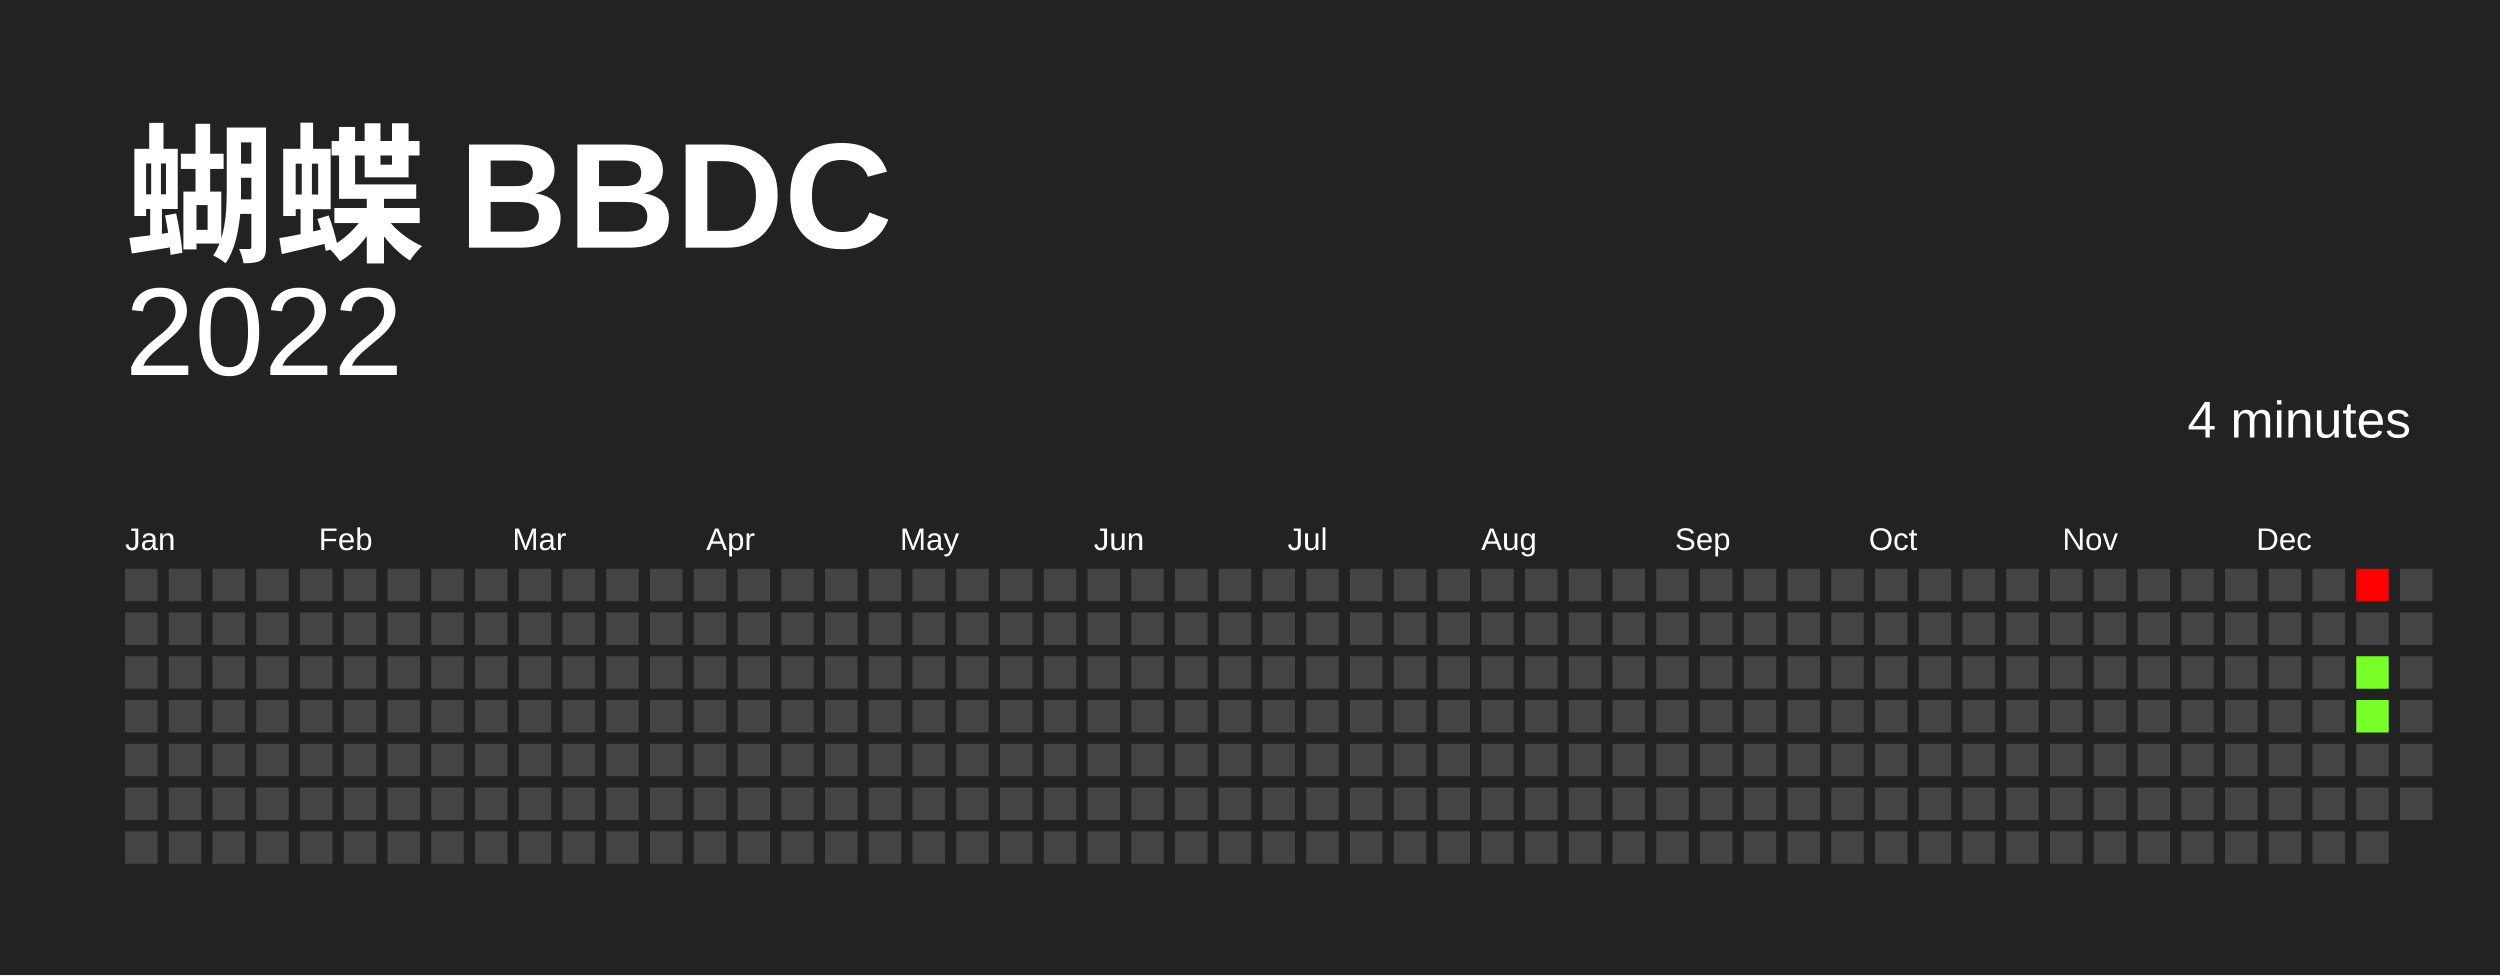
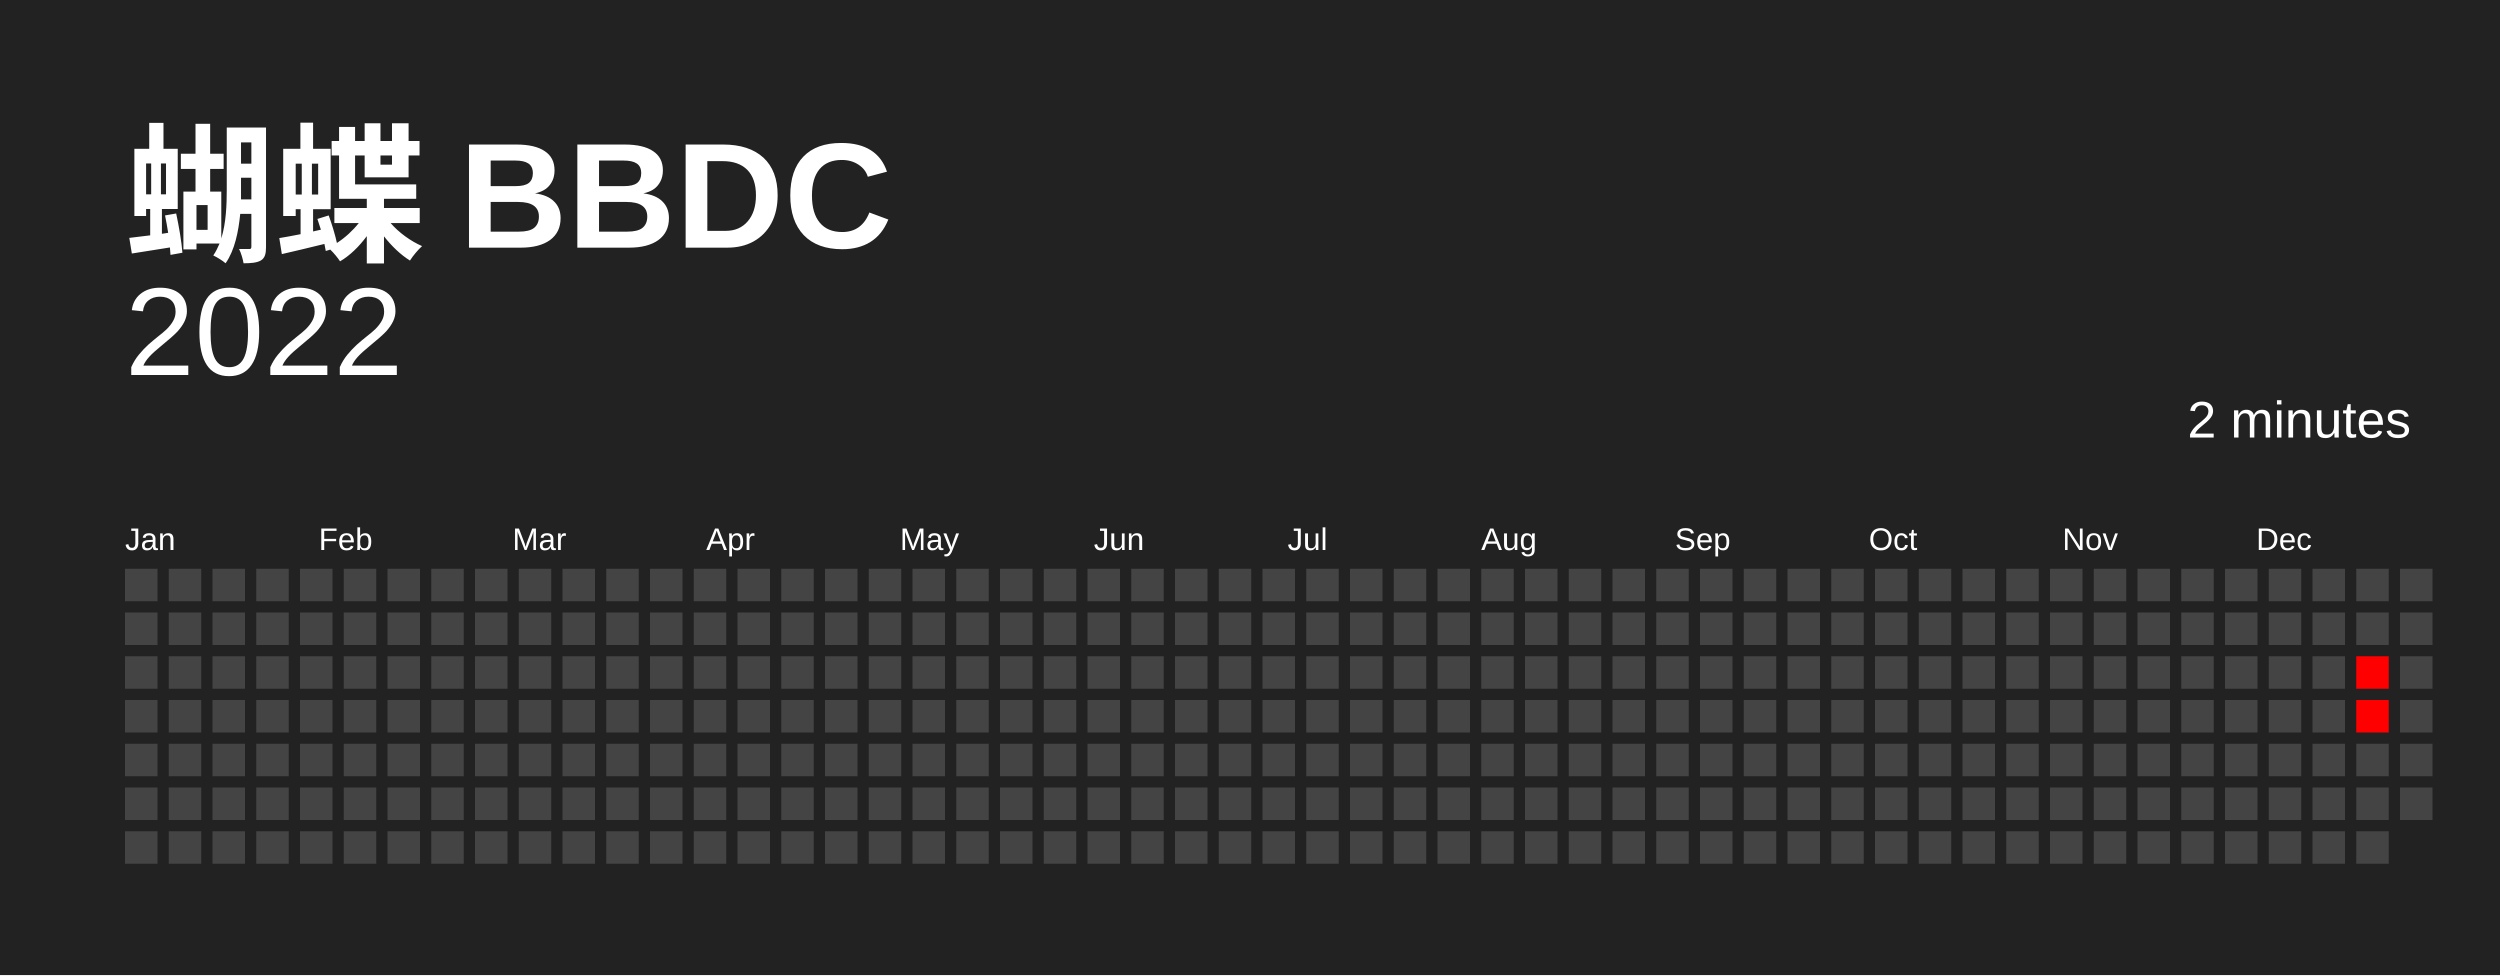
<svg xmlns="http://www.w3.org/2000/svg" baseProfile="full" height="78mm" version="1.1" viewBox="0,0,200,78" width="200mm">
  <defs />
  <rect fill="#222222" height="78" width="200" x="0" y="0" />
  <text fill="#FFFFFF" style="font-size:12px; font-family:Arial; font-weight:bold;" x="10" y="20">蝴蝶 BBDC</text>
  <text alignment-baseline="hanging" fill="#FFFFFF" style="font-size:10.0px; font-family:Arial;" x="10" y="30">2022</text>
-   <text alignment-baseline="hanging" fill="#FFFFFF" style="font-size:4.125px; font-family:Arial;" x="175" y="35">4 minutes</text>
+   <text alignment-baseline="hanging" fill="#FFFFFF" style="font-size:4.125px; font-family:Arial;" x="175" y="35">2 minutes</text>
  <text fill="#FFFFFF" style="font-size:2.5px; font-family:Arial" x="10.0" y="44">Jan</text>
  <text fill="#FFFFFF" style="font-size:2.5px; font-family:Arial" x="25.5" y="44">Feb</text>
  <text fill="#FFFFFF" style="font-size:2.5px; font-family:Arial" x="41.0" y="44">Mar</text>
  <text fill="#FFFFFF" style="font-size:2.5px; font-family:Arial" x="56.5" y="44">Apr</text>
  <text fill="#FFFFFF" style="font-size:2.5px; font-family:Arial" x="72.0" y="44">May</text>
  <text fill="#FFFFFF" style="font-size:2.5px; font-family:Arial" x="87.5" y="44">Jun</text>
  <text fill="#FFFFFF" style="font-size:2.5px; font-family:Arial" x="103.0" y="44">Jul</text>
  <text fill="#FFFFFF" style="font-size:2.5px; font-family:Arial" x="118.5" y="44">Aug</text>
  <text fill="#FFFFFF" style="font-size:2.5px; font-family:Arial" x="134.0" y="44">Sep</text>
  <text fill="#FFFFFF" style="font-size:2.5px; font-family:Arial" x="149.5" y="44">Oct</text>
  <text fill="#FFFFFF" style="font-size:2.5px; font-family:Arial" x="165.0" y="44">Nov</text>
  <text fill="#FFFFFF" style="font-size:2.5px; font-family:Arial" x="180.5" y="44">Dec</text>
  <rect fill="#444444" height="2.6" width="2.6" x="10.0" y="45.5" />
  <rect fill="#444444" height="2.6" width="2.6" x="10.0" y="49.0" />
  <rect fill="#444444" height="2.6" width="2.6" x="10.0" y="52.5" />
  <rect fill="#444444" height="2.6" width="2.6" x="10.0" y="56.0" />
  <rect fill="#444444" height="2.6" width="2.6" x="10.0" y="59.5" />
  <rect fill="#444444" height="2.6" width="2.6" x="10.0" y="63.0" />
  <rect fill="#444444" height="2.6" width="2.6" x="10.0" y="66.5" />
  <rect fill="#444444" height="2.6" width="2.6" x="13.5" y="45.5" />
  <rect fill="#444444" height="2.6" width="2.6" x="13.5" y="49.0" />
  <rect fill="#444444" height="2.6" width="2.6" x="13.5" y="52.5" />
  <rect fill="#444444" height="2.6" width="2.6" x="13.5" y="56.0" />
  <rect fill="#444444" height="2.6" width="2.6" x="13.5" y="59.5" />
  <rect fill="#444444" height="2.6" width="2.6" x="13.5" y="63.0" />
  <rect fill="#444444" height="2.6" width="2.6" x="13.5" y="66.5" />
  <rect fill="#444444" height="2.6" width="2.6" x="17.0" y="45.5" />
  <rect fill="#444444" height="2.6" width="2.6" x="17.0" y="49.0" />
  <rect fill="#444444" height="2.6" width="2.6" x="17.0" y="52.5" />
  <rect fill="#444444" height="2.6" width="2.6" x="17.0" y="56.0" />
  <rect fill="#444444" height="2.6" width="2.6" x="17.0" y="59.5" />
  <rect fill="#444444" height="2.6" width="2.6" x="17.0" y="63.0" />
  <rect fill="#444444" height="2.6" width="2.6" x="17.0" y="66.5" />
  <rect fill="#444444" height="2.6" width="2.6" x="20.5" y="45.5" />
  <rect fill="#444444" height="2.6" width="2.6" x="20.5" y="49.0" />
  <rect fill="#444444" height="2.6" width="2.6" x="20.5" y="52.5" />
  <rect fill="#444444" height="2.6" width="2.6" x="20.5" y="56.0" />
  <rect fill="#444444" height="2.6" width="2.6" x="20.5" y="59.5" />
  <rect fill="#444444" height="2.6" width="2.6" x="20.5" y="63.0" />
  <rect fill="#444444" height="2.6" width="2.6" x="20.5" y="66.5" />
  <rect fill="#444444" height="2.6" width="2.6" x="24.0" y="45.5" />
  <rect fill="#444444" height="2.6" width="2.6" x="24.0" y="49.0" />
  <rect fill="#444444" height="2.6" width="2.6" x="24.0" y="52.5" />
  <rect fill="#444444" height="2.6" width="2.6" x="24.0" y="56.0" />
  <rect fill="#444444" height="2.6" width="2.6" x="24.0" y="59.5" />
  <rect fill="#444444" height="2.6" width="2.6" x="24.0" y="63.0" />
  <rect fill="#444444" height="2.6" width="2.6" x="24.0" y="66.5" />
  <rect fill="#444444" height="2.6" width="2.6" x="27.5" y="45.5" />
  <rect fill="#444444" height="2.6" width="2.6" x="27.5" y="49.0" />
  <rect fill="#444444" height="2.6" width="2.6" x="27.5" y="52.5" />
  <rect fill="#444444" height="2.6" width="2.6" x="27.5" y="56.0" />
  <rect fill="#444444" height="2.6" width="2.6" x="27.5" y="59.5" />
  <rect fill="#444444" height="2.6" width="2.6" x="27.5" y="63.0" />
  <rect fill="#444444" height="2.6" width="2.6" x="27.5" y="66.5" />
  <rect fill="#444444" height="2.6" width="2.6" x="31.0" y="45.5" />
  <rect fill="#444444" height="2.6" width="2.6" x="31.0" y="49.0" />
  <rect fill="#444444" height="2.6" width="2.6" x="31.0" y="52.5" />
  <rect fill="#444444" height="2.6" width="2.6" x="31.0" y="56.0" />
  <rect fill="#444444" height="2.6" width="2.6" x="31.0" y="59.5" />
  <rect fill="#444444" height="2.6" width="2.6" x="31.0" y="63.0" />
  <rect fill="#444444" height="2.6" width="2.6" x="31.0" y="66.5" />
  <rect fill="#444444" height="2.6" width="2.6" x="34.5" y="45.5" />
  <rect fill="#444444" height="2.6" width="2.6" x="34.5" y="49.0" />
  <rect fill="#444444" height="2.6" width="2.6" x="34.5" y="52.5" />
  <rect fill="#444444" height="2.6" width="2.6" x="34.5" y="56.0" />
  <rect fill="#444444" height="2.6" width="2.6" x="34.5" y="59.5" />
  <rect fill="#444444" height="2.6" width="2.6" x="34.5" y="63.0" />
  <rect fill="#444444" height="2.6" width="2.6" x="34.5" y="66.5" />
  <rect fill="#444444" height="2.6" width="2.6" x="38.0" y="45.5" />
  <rect fill="#444444" height="2.6" width="2.6" x="38.0" y="49.0" />
  <rect fill="#444444" height="2.6" width="2.6" x="38.0" y="52.5" />
  <rect fill="#444444" height="2.6" width="2.6" x="38.0" y="56.0" />
  <rect fill="#444444" height="2.6" width="2.6" x="38.0" y="59.5" />
  <rect fill="#444444" height="2.6" width="2.6" x="38.0" y="63.0" />
  <rect fill="#444444" height="2.6" width="2.6" x="38.0" y="66.5" />
  <rect fill="#444444" height="2.6" width="2.6" x="41.5" y="45.5" />
  <rect fill="#444444" height="2.6" width="2.6" x="41.5" y="49.0" />
  <rect fill="#444444" height="2.6" width="2.6" x="41.5" y="52.5" />
  <rect fill="#444444" height="2.6" width="2.6" x="41.5" y="56.0" />
  <rect fill="#444444" height="2.6" width="2.6" x="41.5" y="59.5" />
  <rect fill="#444444" height="2.6" width="2.6" x="41.5" y="63.0" />
  <rect fill="#444444" height="2.6" width="2.6" x="41.5" y="66.5" />
  <rect fill="#444444" height="2.6" width="2.6" x="45.0" y="45.5" />
  <rect fill="#444444" height="2.6" width="2.6" x="45.0" y="49.0" />
  <rect fill="#444444" height="2.6" width="2.6" x="45.0" y="52.5" />
  <rect fill="#444444" height="2.6" width="2.6" x="45.0" y="56.0" />
  <rect fill="#444444" height="2.6" width="2.6" x="45.0" y="59.5" />
  <rect fill="#444444" height="2.6" width="2.6" x="45.0" y="63.0" />
  <rect fill="#444444" height="2.6" width="2.6" x="45.0" y="66.5" />
  <rect fill="#444444" height="2.6" width="2.6" x="48.5" y="45.5" />
  <rect fill="#444444" height="2.6" width="2.6" x="48.5" y="49.0" />
  <rect fill="#444444" height="2.6" width="2.6" x="48.5" y="52.5" />
  <rect fill="#444444" height="2.6" width="2.6" x="48.5" y="56.0" />
  <rect fill="#444444" height="2.6" width="2.6" x="48.5" y="59.5" />
  <rect fill="#444444" height="2.6" width="2.6" x="48.5" y="63.0" />
  <rect fill="#444444" height="2.6" width="2.6" x="48.5" y="66.5" />
  <rect fill="#444444" height="2.6" width="2.6" x="52.0" y="45.5" />
  <rect fill="#444444" height="2.6" width="2.6" x="52.0" y="49.0" />
  <rect fill="#444444" height="2.6" width="2.6" x="52.0" y="52.5" />
  <rect fill="#444444" height="2.6" width="2.6" x="52.0" y="56.0" />
  <rect fill="#444444" height="2.6" width="2.6" x="52.0" y="59.5" />
  <rect fill="#444444" height="2.6" width="2.6" x="52.0" y="63.0" />
  <rect fill="#444444" height="2.6" width="2.6" x="52.0" y="66.5" />
  <rect fill="#444444" height="2.6" width="2.6" x="55.5" y="45.5" />
  <rect fill="#444444" height="2.6" width="2.6" x="55.5" y="49.0" />
  <rect fill="#444444" height="2.6" width="2.6" x="55.5" y="52.5" />
  <rect fill="#444444" height="2.6" width="2.6" x="55.5" y="56.0" />
  <rect fill="#444444" height="2.6" width="2.6" x="55.5" y="59.5" />
  <rect fill="#444444" height="2.6" width="2.6" x="55.5" y="63.0" />
  <rect fill="#444444" height="2.6" width="2.6" x="55.5" y="66.5" />
  <rect fill="#444444" height="2.6" width="2.6" x="59.0" y="45.5" />
  <rect fill="#444444" height="2.6" width="2.6" x="59.0" y="49.0" />
  <rect fill="#444444" height="2.6" width="2.6" x="59.0" y="52.5" />
  <rect fill="#444444" height="2.6" width="2.6" x="59.0" y="56.0" />
  <rect fill="#444444" height="2.6" width="2.6" x="59.0" y="59.5" />
  <rect fill="#444444" height="2.6" width="2.6" x="59.0" y="63.0" />
  <rect fill="#444444" height="2.6" width="2.6" x="59.0" y="66.5" />
  <rect fill="#444444" height="2.6" width="2.6" x="62.5" y="45.5" />
  <rect fill="#444444" height="2.6" width="2.6" x="62.5" y="49.0" />
  <rect fill="#444444" height="2.6" width="2.6" x="62.5" y="52.5" />
  <rect fill="#444444" height="2.6" width="2.6" x="62.5" y="56.0" />
  <rect fill="#444444" height="2.6" width="2.6" x="62.5" y="59.5" />
  <rect fill="#444444" height="2.6" width="2.6" x="62.5" y="63.0" />
  <rect fill="#444444" height="2.6" width="2.6" x="62.5" y="66.5" />
  <rect fill="#444444" height="2.6" width="2.6" x="66.0" y="45.5" />
  <rect fill="#444444" height="2.6" width="2.6" x="66.0" y="49.0" />
  <rect fill="#444444" height="2.6" width="2.6" x="66.0" y="52.5" />
  <rect fill="#444444" height="2.6" width="2.6" x="66.0" y="56.0" />
  <rect fill="#444444" height="2.6" width="2.6" x="66.0" y="59.5" />
  <rect fill="#444444" height="2.6" width="2.6" x="66.0" y="63.0" />
  <rect fill="#444444" height="2.6" width="2.6" x="66.0" y="66.5" />
  <rect fill="#444444" height="2.6" width="2.6" x="69.5" y="45.5" />
  <rect fill="#444444" height="2.6" width="2.6" x="69.5" y="49.0" />
  <rect fill="#444444" height="2.6" width="2.6" x="69.5" y="52.5" />
  <rect fill="#444444" height="2.6" width="2.6" x="69.5" y="56.0" />
  <rect fill="#444444" height="2.6" width="2.6" x="69.5" y="59.5" />
  <rect fill="#444444" height="2.6" width="2.6" x="69.5" y="63.0" />
  <rect fill="#444444" height="2.6" width="2.6" x="69.5" y="66.5" />
  <rect fill="#444444" height="2.6" width="2.6" x="73.0" y="45.5" />
  <rect fill="#444444" height="2.6" width="2.6" x="73.0" y="49.0" />
  <rect fill="#444444" height="2.6" width="2.6" x="73.0" y="52.5" />
  <rect fill="#444444" height="2.6" width="2.6" x="73.0" y="56.0" />
  <rect fill="#444444" height="2.6" width="2.6" x="73.0" y="59.5" />
  <rect fill="#444444" height="2.6" width="2.6" x="73.0" y="63.0" />
  <rect fill="#444444" height="2.6" width="2.6" x="73.0" y="66.5" />
  <rect fill="#444444" height="2.6" width="2.6" x="76.5" y="45.5" />
  <rect fill="#444444" height="2.6" width="2.6" x="76.5" y="49.0" />
  <rect fill="#444444" height="2.6" width="2.6" x="76.5" y="52.5" />
  <rect fill="#444444" height="2.6" width="2.6" x="76.5" y="56.0" />
  <rect fill="#444444" height="2.6" width="2.6" x="76.5" y="59.5" />
  <rect fill="#444444" height="2.6" width="2.6" x="76.5" y="63.0" />
  <rect fill="#444444" height="2.6" width="2.6" x="76.5" y="66.5" />
  <rect fill="#444444" height="2.6" width="2.6" x="80.0" y="45.5" />
  <rect fill="#444444" height="2.6" width="2.6" x="80.0" y="49.0" />
  <rect fill="#444444" height="2.6" width="2.6" x="80.0" y="52.5" />
  <rect fill="#444444" height="2.6" width="2.6" x="80.0" y="56.0" />
  <rect fill="#444444" height="2.6" width="2.6" x="80.0" y="59.5" />
  <rect fill="#444444" height="2.6" width="2.6" x="80.0" y="63.0" />
  <rect fill="#444444" height="2.6" width="2.6" x="80.0" y="66.5" />
  <rect fill="#444444" height="2.6" width="2.6" x="83.5" y="45.5" />
  <rect fill="#444444" height="2.6" width="2.6" x="83.5" y="49.0" />
  <rect fill="#444444" height="2.6" width="2.6" x="83.5" y="52.5" />
  <rect fill="#444444" height="2.6" width="2.6" x="83.5" y="56.0" />
  <rect fill="#444444" height="2.6" width="2.6" x="83.5" y="59.5" />
  <rect fill="#444444" height="2.6" width="2.6" x="83.5" y="63.0" />
  <rect fill="#444444" height="2.6" width="2.6" x="83.5" y="66.5" />
  <rect fill="#444444" height="2.6" width="2.6" x="87.0" y="45.5" />
  <rect fill="#444444" height="2.6" width="2.6" x="87.0" y="49.0" />
  <rect fill="#444444" height="2.6" width="2.6" x="87.0" y="52.5" />
  <rect fill="#444444" height="2.6" width="2.6" x="87.0" y="56.0" />
  <rect fill="#444444" height="2.6" width="2.6" x="87.0" y="59.5" />
  <rect fill="#444444" height="2.6" width="2.6" x="87.0" y="63.0" />
  <rect fill="#444444" height="2.6" width="2.6" x="87.0" y="66.5" />
  <rect fill="#444444" height="2.6" width="2.6" x="90.5" y="45.5" />
  <rect fill="#444444" height="2.6" width="2.6" x="90.5" y="49.0" />
  <rect fill="#444444" height="2.6" width="2.6" x="90.5" y="52.5" />
  <rect fill="#444444" height="2.6" width="2.6" x="90.5" y="56.0" />
  <rect fill="#444444" height="2.6" width="2.6" x="90.5" y="59.5" />
  <rect fill="#444444" height="2.6" width="2.6" x="90.5" y="63.0" />
  <rect fill="#444444" height="2.6" width="2.6" x="90.5" y="66.5" />
  <rect fill="#444444" height="2.6" width="2.6" x="94.0" y="45.5" />
  <rect fill="#444444" height="2.6" width="2.6" x="94.0" y="49.0" />
  <rect fill="#444444" height="2.6" width="2.6" x="94.0" y="52.5" />
  <rect fill="#444444" height="2.6" width="2.6" x="94.0" y="56.0" />
  <rect fill="#444444" height="2.6" width="2.6" x="94.0" y="59.5" />
  <rect fill="#444444" height="2.6" width="2.6" x="94.0" y="63.0" />
  <rect fill="#444444" height="2.6" width="2.6" x="94.0" y="66.5" />
  <rect fill="#444444" height="2.6" width="2.6" x="97.5" y="45.5" />
  <rect fill="#444444" height="2.6" width="2.6" x="97.5" y="49.0" />
  <rect fill="#444444" height="2.6" width="2.6" x="97.5" y="52.5" />
  <rect fill="#444444" height="2.6" width="2.6" x="97.5" y="56.0" />
  <rect fill="#444444" height="2.6" width="2.6" x="97.5" y="59.5" />
  <rect fill="#444444" height="2.6" width="2.6" x="97.5" y="63.0" />
  <rect fill="#444444" height="2.6" width="2.6" x="97.5" y="66.5" />
  <rect fill="#444444" height="2.6" width="2.6" x="101.0" y="45.5" />
  <rect fill="#444444" height="2.6" width="2.6" x="101.0" y="49.0" />
  <rect fill="#444444" height="2.6" width="2.6" x="101.0" y="52.5" />
  <rect fill="#444444" height="2.6" width="2.6" x="101.0" y="56.0" />
  <rect fill="#444444" height="2.6" width="2.6" x="101.0" y="59.5" />
  <rect fill="#444444" height="2.6" width="2.6" x="101.0" y="63.0" />
  <rect fill="#444444" height="2.6" width="2.6" x="101.0" y="66.5" />
  <rect fill="#444444" height="2.6" width="2.6" x="104.5" y="45.5" />
  <rect fill="#444444" height="2.6" width="2.6" x="104.5" y="49.0" />
  <rect fill="#444444" height="2.6" width="2.6" x="104.5" y="52.5" />
  <rect fill="#444444" height="2.6" width="2.6" x="104.5" y="56.0" />
  <rect fill="#444444" height="2.6" width="2.6" x="104.5" y="59.5" />
  <rect fill="#444444" height="2.6" width="2.6" x="104.5" y="63.0" />
  <rect fill="#444444" height="2.6" width="2.6" x="104.5" y="66.5" />
  <rect fill="#444444" height="2.6" width="2.6" x="108.0" y="45.5" />
  <rect fill="#444444" height="2.6" width="2.6" x="108.0" y="49.0" />
  <rect fill="#444444" height="2.6" width="2.6" x="108.0" y="52.5" />
  <rect fill="#444444" height="2.6" width="2.6" x="108.0" y="56.0" />
  <rect fill="#444444" height="2.6" width="2.6" x="108.0" y="59.5" />
  <rect fill="#444444" height="2.6" width="2.6" x="108.0" y="63.0" />
  <rect fill="#444444" height="2.6" width="2.6" x="108.0" y="66.5" />
  <rect fill="#444444" height="2.6" width="2.6" x="111.5" y="45.5" />
  <rect fill="#444444" height="2.6" width="2.6" x="111.5" y="49.0" />
  <rect fill="#444444" height="2.6" width="2.6" x="111.5" y="52.5" />
  <rect fill="#444444" height="2.6" width="2.6" x="111.5" y="56.0" />
  <rect fill="#444444" height="2.6" width="2.6" x="111.5" y="59.5" />
  <rect fill="#444444" height="2.6" width="2.6" x="111.5" y="63.0" />
  <rect fill="#444444" height="2.6" width="2.6" x="111.5" y="66.5" />
  <rect fill="#444444" height="2.6" width="2.6" x="115.0" y="45.5" />
  <rect fill="#444444" height="2.6" width="2.6" x="115.0" y="49.0" />
  <rect fill="#444444" height="2.6" width="2.6" x="115.0" y="52.5" />
  <rect fill="#444444" height="2.6" width="2.6" x="115.0" y="56.0" />
  <rect fill="#444444" height="2.6" width="2.6" x="115.0" y="59.5" />
  <rect fill="#444444" height="2.6" width="2.6" x="115.0" y="63.0" />
  <rect fill="#444444" height="2.6" width="2.6" x="115.0" y="66.5" />
  <rect fill="#444444" height="2.6" width="2.6" x="118.5" y="45.5" />
  <rect fill="#444444" height="2.6" width="2.6" x="118.5" y="49.0" />
  <rect fill="#444444" height="2.6" width="2.6" x="118.5" y="52.5" />
  <rect fill="#444444" height="2.6" width="2.6" x="118.5" y="56.0" />
  <rect fill="#444444" height="2.6" width="2.6" x="118.5" y="59.5" />
  <rect fill="#444444" height="2.6" width="2.6" x="118.5" y="63.0" />
  <rect fill="#444444" height="2.6" width="2.6" x="118.5" y="66.5" />
  <rect fill="#444444" height="2.6" width="2.6" x="122.0" y="45.5" />
  <rect fill="#444444" height="2.6" width="2.6" x="122.0" y="49.0" />
  <rect fill="#444444" height="2.6" width="2.6" x="122.0" y="52.5" />
  <rect fill="#444444" height="2.6" width="2.6" x="122.0" y="56.0" />
  <rect fill="#444444" height="2.6" width="2.6" x="122.0" y="59.5" />
  <rect fill="#444444" height="2.6" width="2.6" x="122.0" y="63.0" />
  <rect fill="#444444" height="2.6" width="2.6" x="122.0" y="66.5" />
  <rect fill="#444444" height="2.6" width="2.6" x="125.5" y="45.5" />
  <rect fill="#444444" height="2.6" width="2.6" x="125.5" y="49.0" />
  <rect fill="#444444" height="2.6" width="2.6" x="125.5" y="52.5" />
  <rect fill="#444444" height="2.6" width="2.6" x="125.5" y="56.0" />
  <rect fill="#444444" height="2.6" width="2.6" x="125.5" y="59.5" />
  <rect fill="#444444" height="2.6" width="2.6" x="125.5" y="63.0" />
  <rect fill="#444444" height="2.6" width="2.6" x="125.5" y="66.5" />
  <rect fill="#444444" height="2.6" width="2.6" x="129.0" y="45.5" />
  <rect fill="#444444" height="2.6" width="2.6" x="129.0" y="49.0" />
  <rect fill="#444444" height="2.6" width="2.6" x="129.0" y="52.5" />
  <rect fill="#444444" height="2.6" width="2.6" x="129.0" y="56.0" />
  <rect fill="#444444" height="2.6" width="2.6" x="129.0" y="59.5" />
  <rect fill="#444444" height="2.6" width="2.6" x="129.0" y="63.0" />
  <rect fill="#444444" height="2.6" width="2.6" x="129.0" y="66.5" />
  <rect fill="#444444" height="2.6" width="2.6" x="132.5" y="45.5" />
  <rect fill="#444444" height="2.6" width="2.6" x="132.5" y="49.0" />
  <rect fill="#444444" height="2.6" width="2.6" x="132.5" y="52.5" />
  <rect fill="#444444" height="2.6" width="2.6" x="132.5" y="56.0" />
  <rect fill="#444444" height="2.6" width="2.6" x="132.5" y="59.5" />
  <rect fill="#444444" height="2.6" width="2.6" x="132.5" y="63.0" />
  <rect fill="#444444" height="2.6" width="2.6" x="132.5" y="66.5" />
  <rect fill="#444444" height="2.6" width="2.6" x="136.0" y="45.5" />
  <rect fill="#444444" height="2.6" width="2.6" x="136.0" y="49.0" />
  <rect fill="#444444" height="2.6" width="2.6" x="136.0" y="52.5" />
  <rect fill="#444444" height="2.6" width="2.6" x="136.0" y="56.0" />
  <rect fill="#444444" height="2.6" width="2.6" x="136.0" y="59.5" />
  <rect fill="#444444" height="2.6" width="2.6" x="136.0" y="63.0" />
  <rect fill="#444444" height="2.6" width="2.6" x="136.0" y="66.5" />
  <rect fill="#444444" height="2.6" width="2.6" x="139.5" y="45.5" />
  <rect fill="#444444" height="2.6" width="2.6" x="139.5" y="49.0" />
  <rect fill="#444444" height="2.6" width="2.6" x="139.5" y="52.5" />
  <rect fill="#444444" height="2.6" width="2.6" x="139.5" y="56.0" />
  <rect fill="#444444" height="2.6" width="2.6" x="139.5" y="59.5" />
  <rect fill="#444444" height="2.6" width="2.6" x="139.5" y="63.0" />
  <rect fill="#444444" height="2.6" width="2.6" x="139.5" y="66.5" />
  <rect fill="#444444" height="2.6" width="2.6" x="143.0" y="45.5" />
  <rect fill="#444444" height="2.6" width="2.6" x="143.0" y="49.0" />
  <rect fill="#444444" height="2.6" width="2.6" x="143.0" y="52.5" />
  <rect fill="#444444" height="2.6" width="2.6" x="143.0" y="56.0" />
  <rect fill="#444444" height="2.6" width="2.6" x="143.0" y="59.5" />
  <rect fill="#444444" height="2.6" width="2.6" x="143.0" y="63.0" />
  <rect fill="#444444" height="2.6" width="2.6" x="143.0" y="66.5" />
  <rect fill="#444444" height="2.6" width="2.6" x="146.5" y="45.5" />
  <rect fill="#444444" height="2.6" width="2.6" x="146.5" y="49.0" />
  <rect fill="#444444" height="2.6" width="2.6" x="146.5" y="52.5" />
  <rect fill="#444444" height="2.6" width="2.6" x="146.5" y="56.0" />
  <rect fill="#444444" height="2.6" width="2.6" x="146.5" y="59.5" />
  <rect fill="#444444" height="2.6" width="2.6" x="146.5" y="63.0" />
  <rect fill="#444444" height="2.6" width="2.6" x="146.5" y="66.5" />
  <rect fill="#444444" height="2.6" width="2.6" x="150.0" y="45.5" />
  <rect fill="#444444" height="2.6" width="2.6" x="150.0" y="49.0" />
  <rect fill="#444444" height="2.6" width="2.6" x="150.0" y="52.5" />
  <rect fill="#444444" height="2.6" width="2.6" x="150.0" y="56.0" />
  <rect fill="#444444" height="2.6" width="2.6" x="150.0" y="59.5" />
  <rect fill="#444444" height="2.6" width="2.6" x="150.0" y="63.0" />
  <rect fill="#444444" height="2.6" width="2.6" x="150.0" y="66.5" />
  <rect fill="#444444" height="2.6" width="2.6" x="153.5" y="45.5" />
  <rect fill="#444444" height="2.6" width="2.6" x="153.5" y="49.0" />
  <rect fill="#444444" height="2.6" width="2.6" x="153.5" y="52.5" />
  <rect fill="#444444" height="2.6" width="2.6" x="153.5" y="56.0" />
  <rect fill="#444444" height="2.6" width="2.6" x="153.5" y="59.5" />
  <rect fill="#444444" height="2.6" width="2.6" x="153.5" y="63.0" />
  <rect fill="#444444" height="2.6" width="2.6" x="153.5" y="66.5" />
  <rect fill="#444444" height="2.6" width="2.6" x="157.0" y="45.5" />
  <rect fill="#444444" height="2.6" width="2.6" x="157.0" y="49.0" />
  <rect fill="#444444" height="2.6" width="2.6" x="157.0" y="52.5" />
  <rect fill="#444444" height="2.6" width="2.6" x="157.0" y="56.0" />
  <rect fill="#444444" height="2.6" width="2.6" x="157.0" y="59.5" />
  <rect fill="#444444" height="2.6" width="2.6" x="157.0" y="63.0" />
  <rect fill="#444444" height="2.6" width="2.6" x="157.0" y="66.5" />
  <rect fill="#444444" height="2.6" width="2.6" x="160.5" y="45.5" />
  <rect fill="#444444" height="2.6" width="2.6" x="160.5" y="49.0" />
  <rect fill="#444444" height="2.6" width="2.6" x="160.5" y="52.5" />
  <rect fill="#444444" height="2.6" width="2.6" x="160.5" y="56.0" />
  <rect fill="#444444" height="2.6" width="2.6" x="160.5" y="59.5" />
  <rect fill="#444444" height="2.6" width="2.6" x="160.5" y="63.0" />
  <rect fill="#444444" height="2.6" width="2.6" x="160.5" y="66.5" />
  <rect fill="#444444" height="2.6" width="2.6" x="164.0" y="45.5" />
  <rect fill="#444444" height="2.6" width="2.6" x="164.0" y="49.0" />
  <rect fill="#444444" height="2.6" width="2.6" x="164.0" y="52.5" />
  <rect fill="#444444" height="2.6" width="2.6" x="164.0" y="56.0" />
  <rect fill="#444444" height="2.6" width="2.6" x="164.0" y="59.5" />
  <rect fill="#444444" height="2.6" width="2.6" x="164.0" y="63.0" />
  <rect fill="#444444" height="2.6" width="2.6" x="164.0" y="66.5" />
  <rect fill="#444444" height="2.6" width="2.6" x="167.5" y="45.5" />
  <rect fill="#444444" height="2.6" width="2.6" x="167.5" y="49.0" />
  <rect fill="#444444" height="2.6" width="2.6" x="167.5" y="52.5" />
  <rect fill="#444444" height="2.6" width="2.6" x="167.5" y="56.0" />
  <rect fill="#444444" height="2.6" width="2.6" x="167.5" y="59.5" />
  <rect fill="#444444" height="2.6" width="2.6" x="167.5" y="63.0" />
  <rect fill="#444444" height="2.6" width="2.6" x="167.5" y="66.5" />
  <rect fill="#444444" height="2.6" width="2.6" x="171.0" y="45.5" />
  <rect fill="#444444" height="2.6" width="2.6" x="171.0" y="49.0" />
  <rect fill="#444444" height="2.6" width="2.6" x="171.0" y="52.5" />
  <rect fill="#444444" height="2.6" width="2.6" x="171.0" y="56.0" />
  <rect fill="#444444" height="2.6" width="2.6" x="171.0" y="59.5" />
  <rect fill="#444444" height="2.6" width="2.6" x="171.0" y="63.0" />
  <rect fill="#444444" height="2.6" width="2.6" x="171.0" y="66.5" />
  <rect fill="#444444" height="2.6" width="2.6" x="174.5" y="45.5" />
  <rect fill="#444444" height="2.6" width="2.6" x="174.5" y="49.0" />
  <rect fill="#444444" height="2.6" width="2.6" x="174.5" y="52.5" />
  <rect fill="#444444" height="2.6" width="2.6" x="174.5" y="56.0" />
  <rect fill="#444444" height="2.6" width="2.6" x="174.5" y="59.5" />
  <rect fill="#444444" height="2.6" width="2.6" x="174.5" y="63.0" />
  <rect fill="#444444" height="2.6" width="2.6" x="174.5" y="66.5" />
  <rect fill="#444444" height="2.6" width="2.6" x="178.0" y="45.5" />
  <rect fill="#444444" height="2.6" width="2.6" x="178.0" y="49.0" />
  <rect fill="#444444" height="2.6" width="2.6" x="178.0" y="52.5" />
  <rect fill="#444444" height="2.6" width="2.6" x="178.0" y="56.0" />
  <rect fill="#444444" height="2.6" width="2.6" x="178.0" y="59.5" />
  <rect fill="#444444" height="2.6" width="2.6" x="178.0" y="63.0" />
  <rect fill="#444444" height="2.6" width="2.6" x="178.0" y="66.5" />
  <rect fill="#444444" height="2.6" width="2.6" x="181.5" y="45.5" />
  <rect fill="#444444" height="2.6" width="2.6" x="181.5" y="49.0" />
  <rect fill="#444444" height="2.6" width="2.6" x="181.5" y="52.5" />
  <rect fill="#444444" height="2.6" width="2.6" x="181.5" y="56.0" />
  <rect fill="#444444" height="2.6" width="2.6" x="181.5" y="59.5" />
  <rect fill="#444444" height="2.6" width="2.6" x="181.5" y="63.0" />
  <rect fill="#444444" height="2.6" width="2.6" x="181.5" y="66.5" />
  <rect fill="#444444" height="2.6" width="2.6" x="185.0" y="45.5" />
  <rect fill="#444444" height="2.6" width="2.6" x="185.0" y="49.0" />
  <rect fill="#444444" height="2.6" width="2.6" x="185.0" y="52.5" />
  <rect fill="#444444" height="2.6" width="2.6" x="185.0" y="56.0" />
  <rect fill="#444444" height="2.6" width="2.6" x="185.0" y="59.5" />
  <rect fill="#444444" height="2.6" width="2.6" x="185.0" y="63.0" />
  <rect fill="#444444" height="2.6" width="2.6" x="185.0" y="66.5" />
-   <rect fill="red" height="2.6" width="2.6" x="188.5" y="45.5" />
+   <rect fill="#444444" height="2.6" width="2.6" x="188.5" y="45.5" />
  <rect fill="#444444" height="2.6" width="2.6" x="188.5" y="49.0" />
-   <rect fill="#77ff26" height="2.6" width="2.6" x="188.5" y="52.5" />
-   <rect fill="#77ff26" height="2.6" width="2.6" x="188.5" y="56.0" />
+   <rect fill="#ff0000" height="2.6" width="2.6" x="188.5" y="52.5" />
+   <rect fill="#ff0000" height="2.6" width="2.6" x="188.5" y="56.0" />
  <rect fill="#444444" height="2.6" width="2.6" x="188.5" y="59.5" />
  <rect fill="#444444" height="2.6" width="2.6" x="188.5" y="63.0" />
  <rect fill="#444444" height="2.6" width="2.6" x="188.5" y="66.5" />
  <rect fill="#444444" height="2.6" width="2.6" x="192.0" y="45.5" />
  <rect fill="#444444" height="2.6" width="2.6" x="192.0" y="49.0" />
  <rect fill="#444444" height="2.6" width="2.6" x="192.0" y="52.5" />
  <rect fill="#444444" height="2.6" width="2.6" x="192.0" y="56.0" />
  <rect fill="#444444" height="2.6" width="2.6" x="192.0" y="59.5" />
  <rect fill="#444444" height="2.6" width="2.6" x="192.0" y="63.0" />
</svg>
